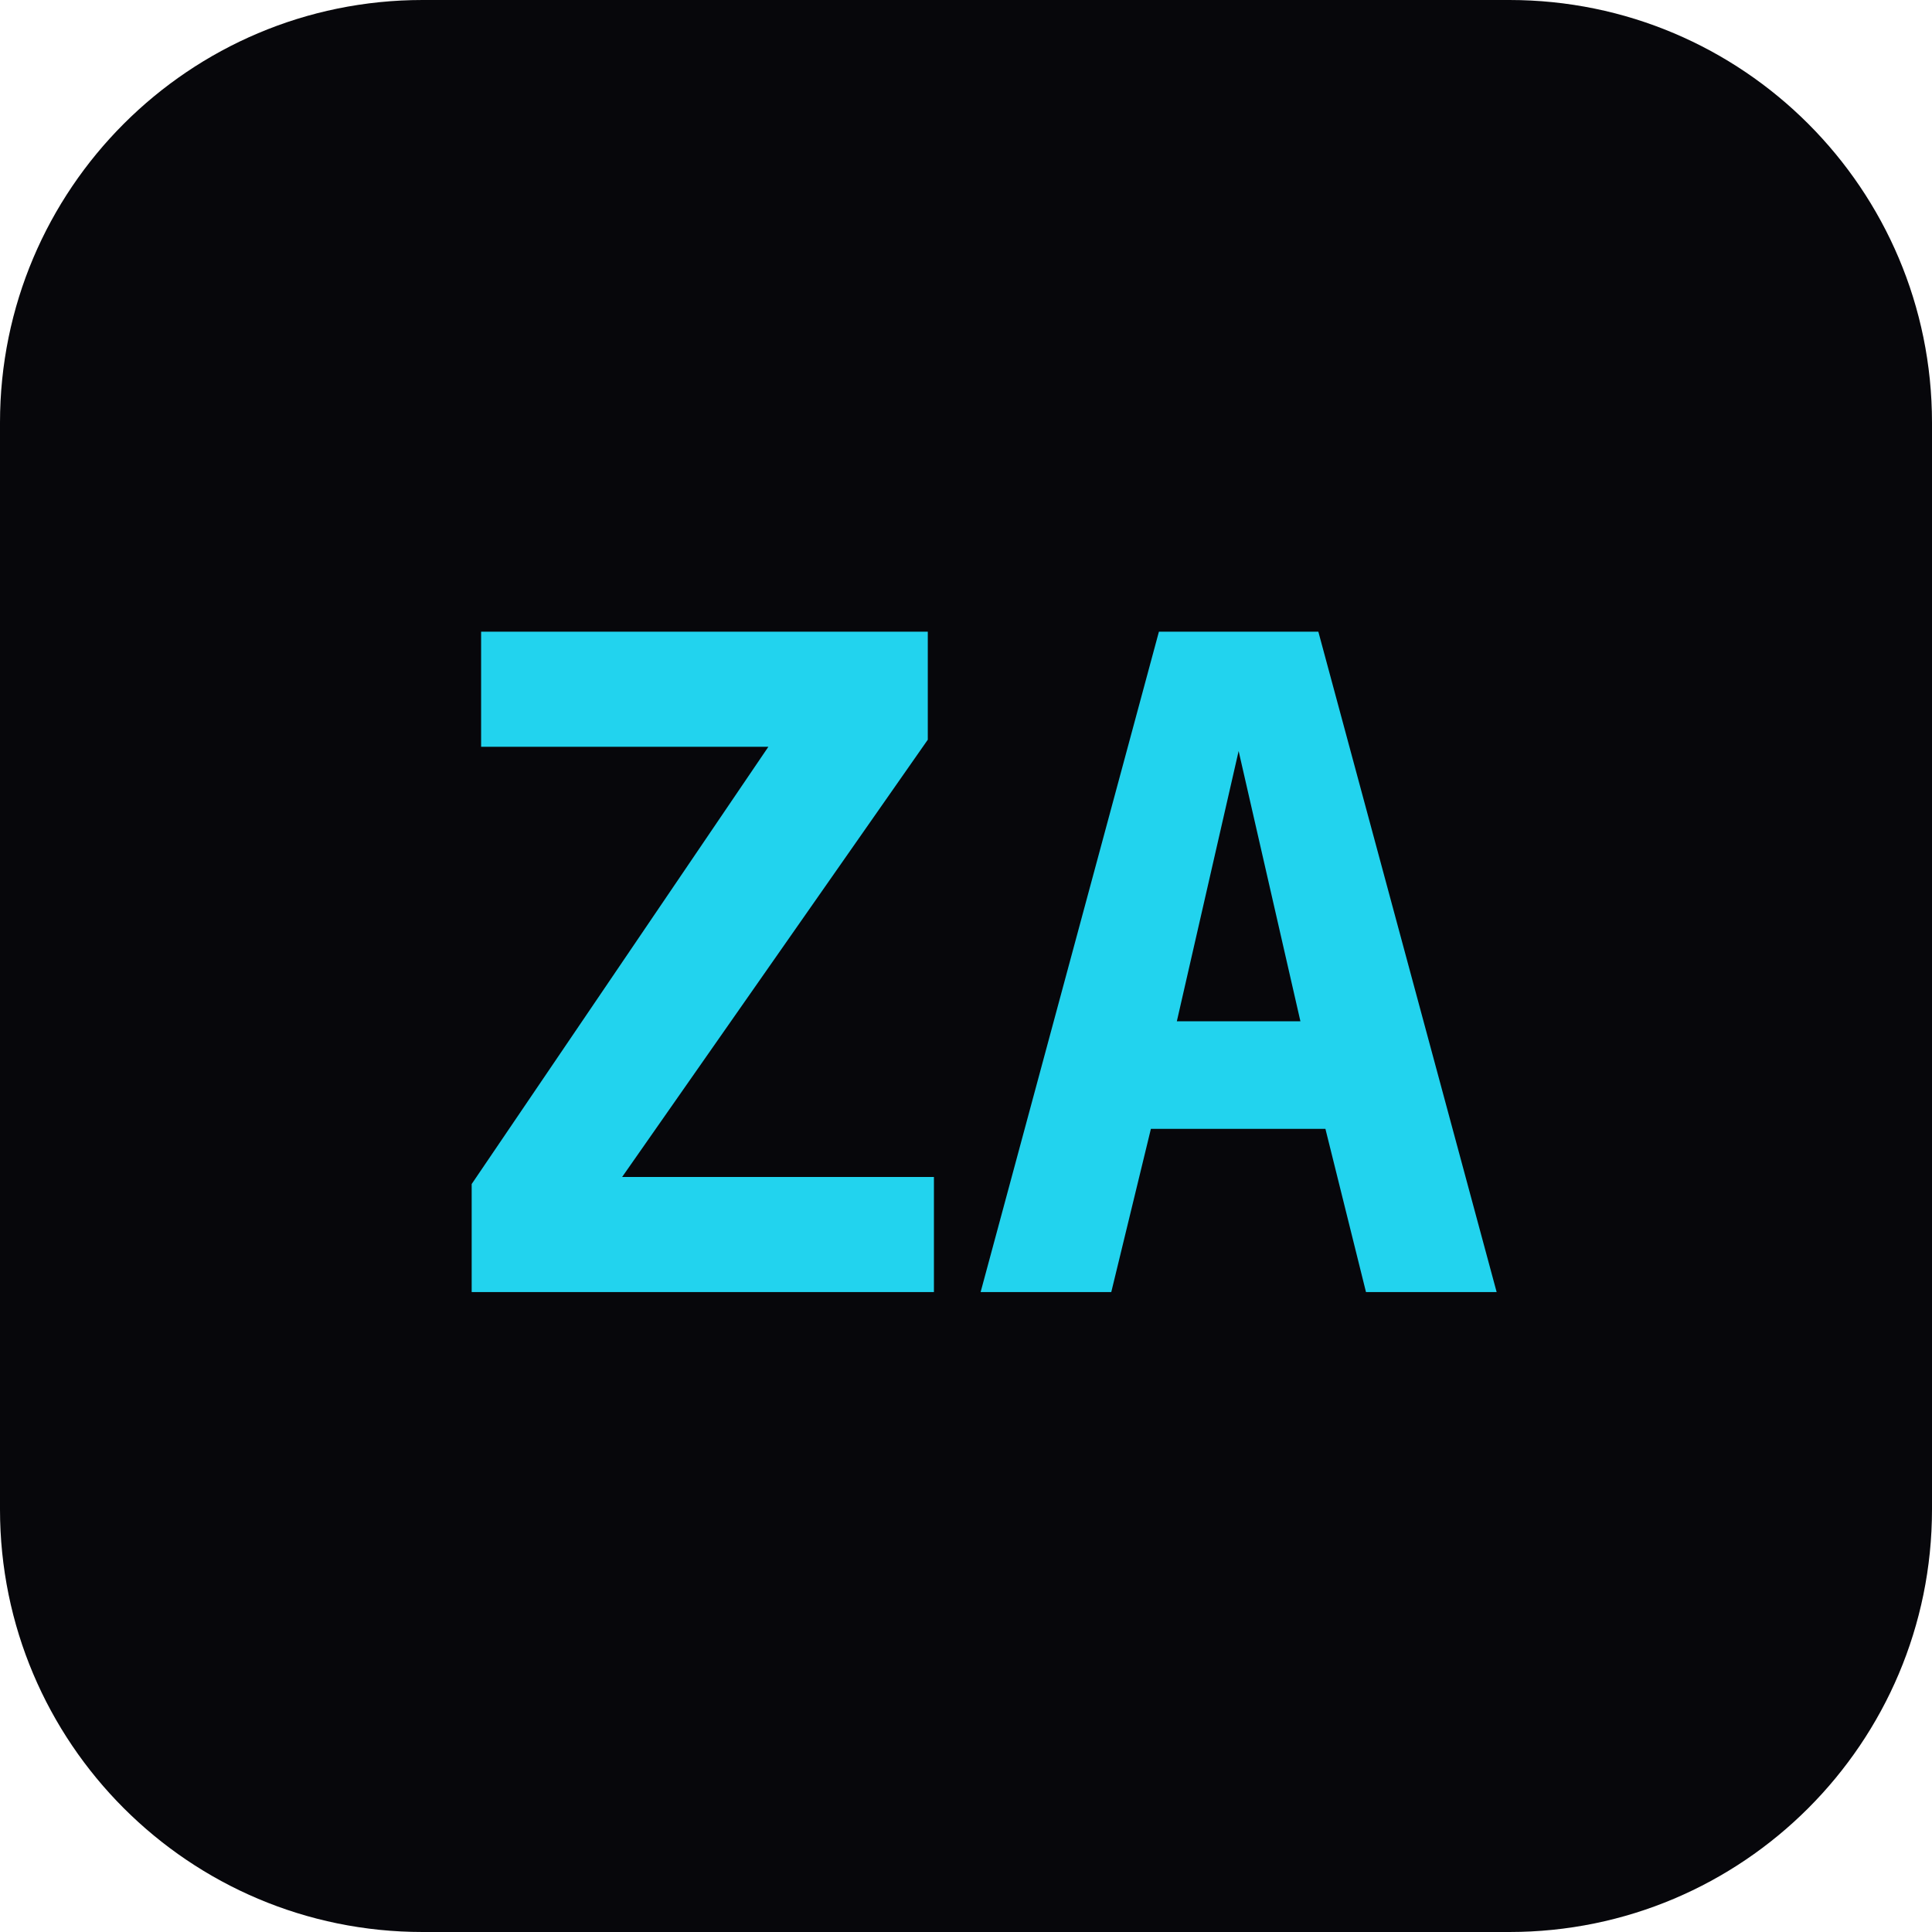
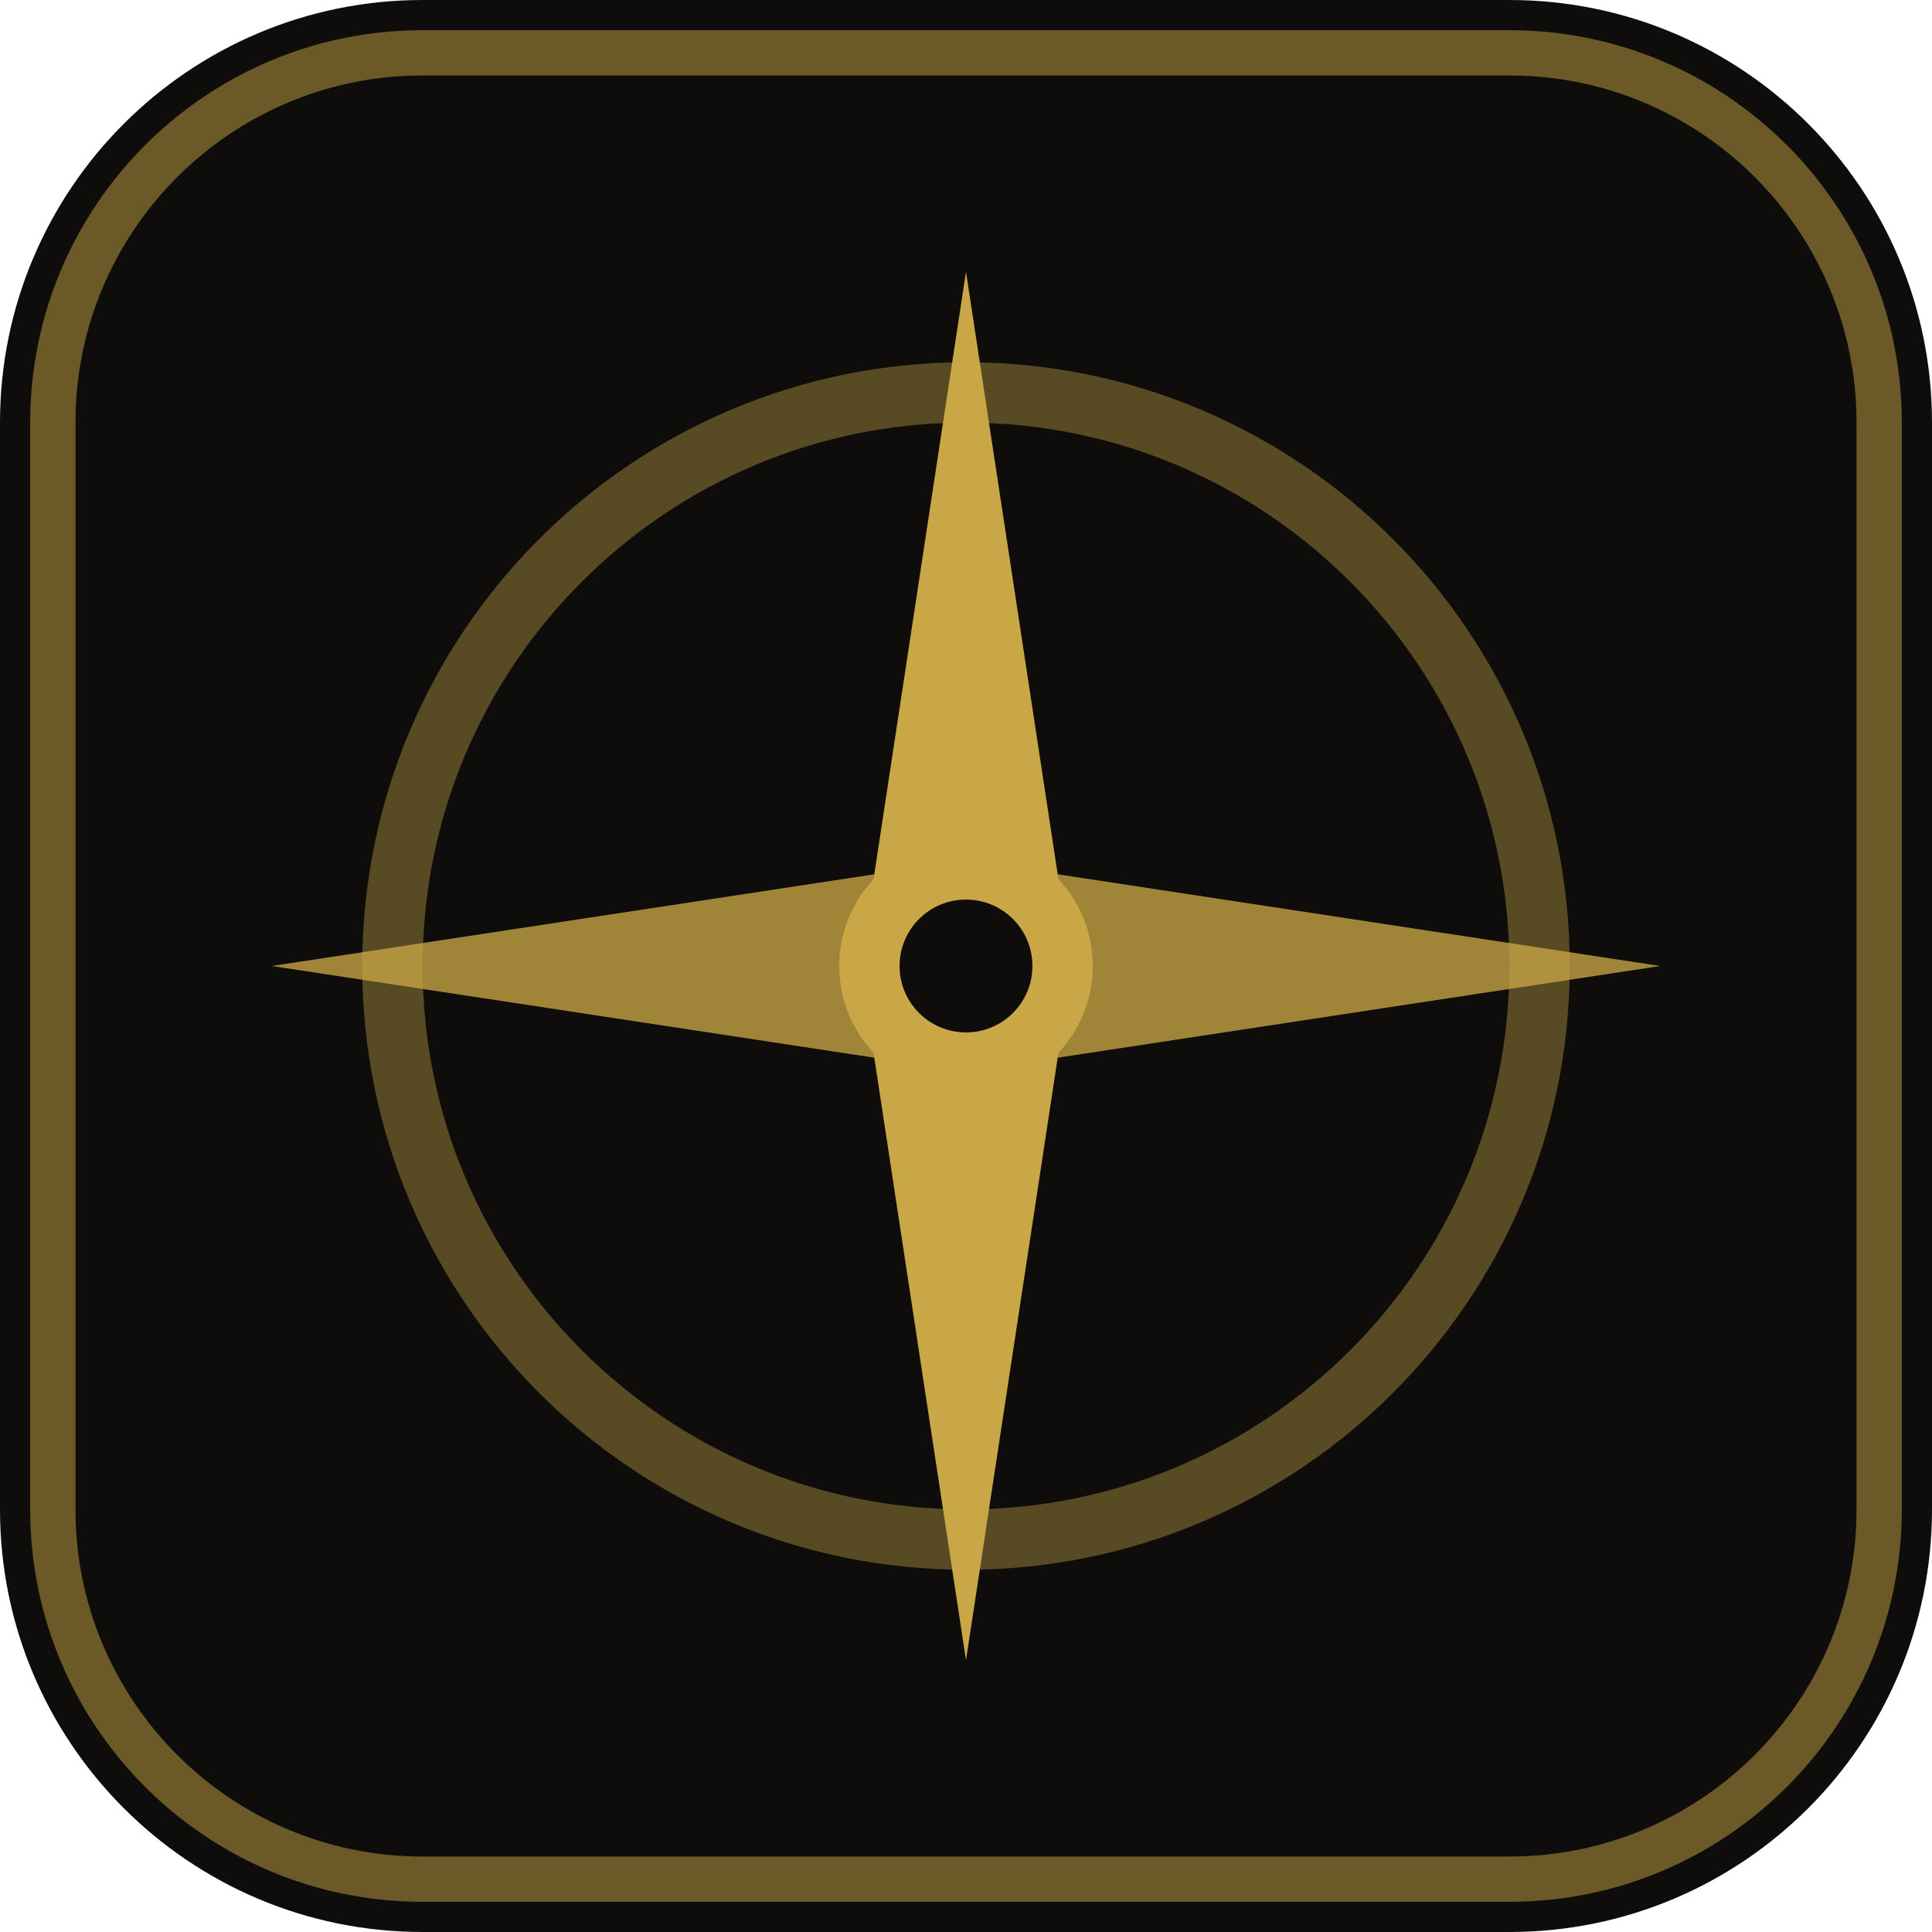
<svg xmlns="http://www.w3.org/2000/svg" viewBox="0 0 64 64">
-   <rect width="64" height="64" rx="14" fill="#07070b" />
-   <text x="50%" y="50%" dy="0.36em" text-anchor="middle" font-family="ui-monospace, SFMono-Regular, Menlo, monospace" font-size="30" font-weight="700" fill="#22d3ee">ZA</text>
+   <rect width="64" height="64" rx="14" fill="#0E0D0B" />
+   <rect x="1.75" y="1.75" width="60.5" height="60.5" rx="12.25" fill="none" stroke="#C9A646" stroke-opacity="0.5" stroke-width="1.5" />
+   <circle cx="32" cy="32" r="19" fill="none" stroke="#C9A646" stroke-opacity="0.4" stroke-width="2" />
+   <path d="M32 9 L35.5 32 L32 55 L28.5 32 Z" fill="#C9A646" />
+   <path d="M9 32 L32 28.5 L55 32 L32 35.5 Z" fill="#C9A646" fill-opacity="0.78" />
+   <circle cx="32" cy="32" r="3.2" fill="#0E0D0B" stroke="#C9A646" stroke-width="2" />
</svg>
